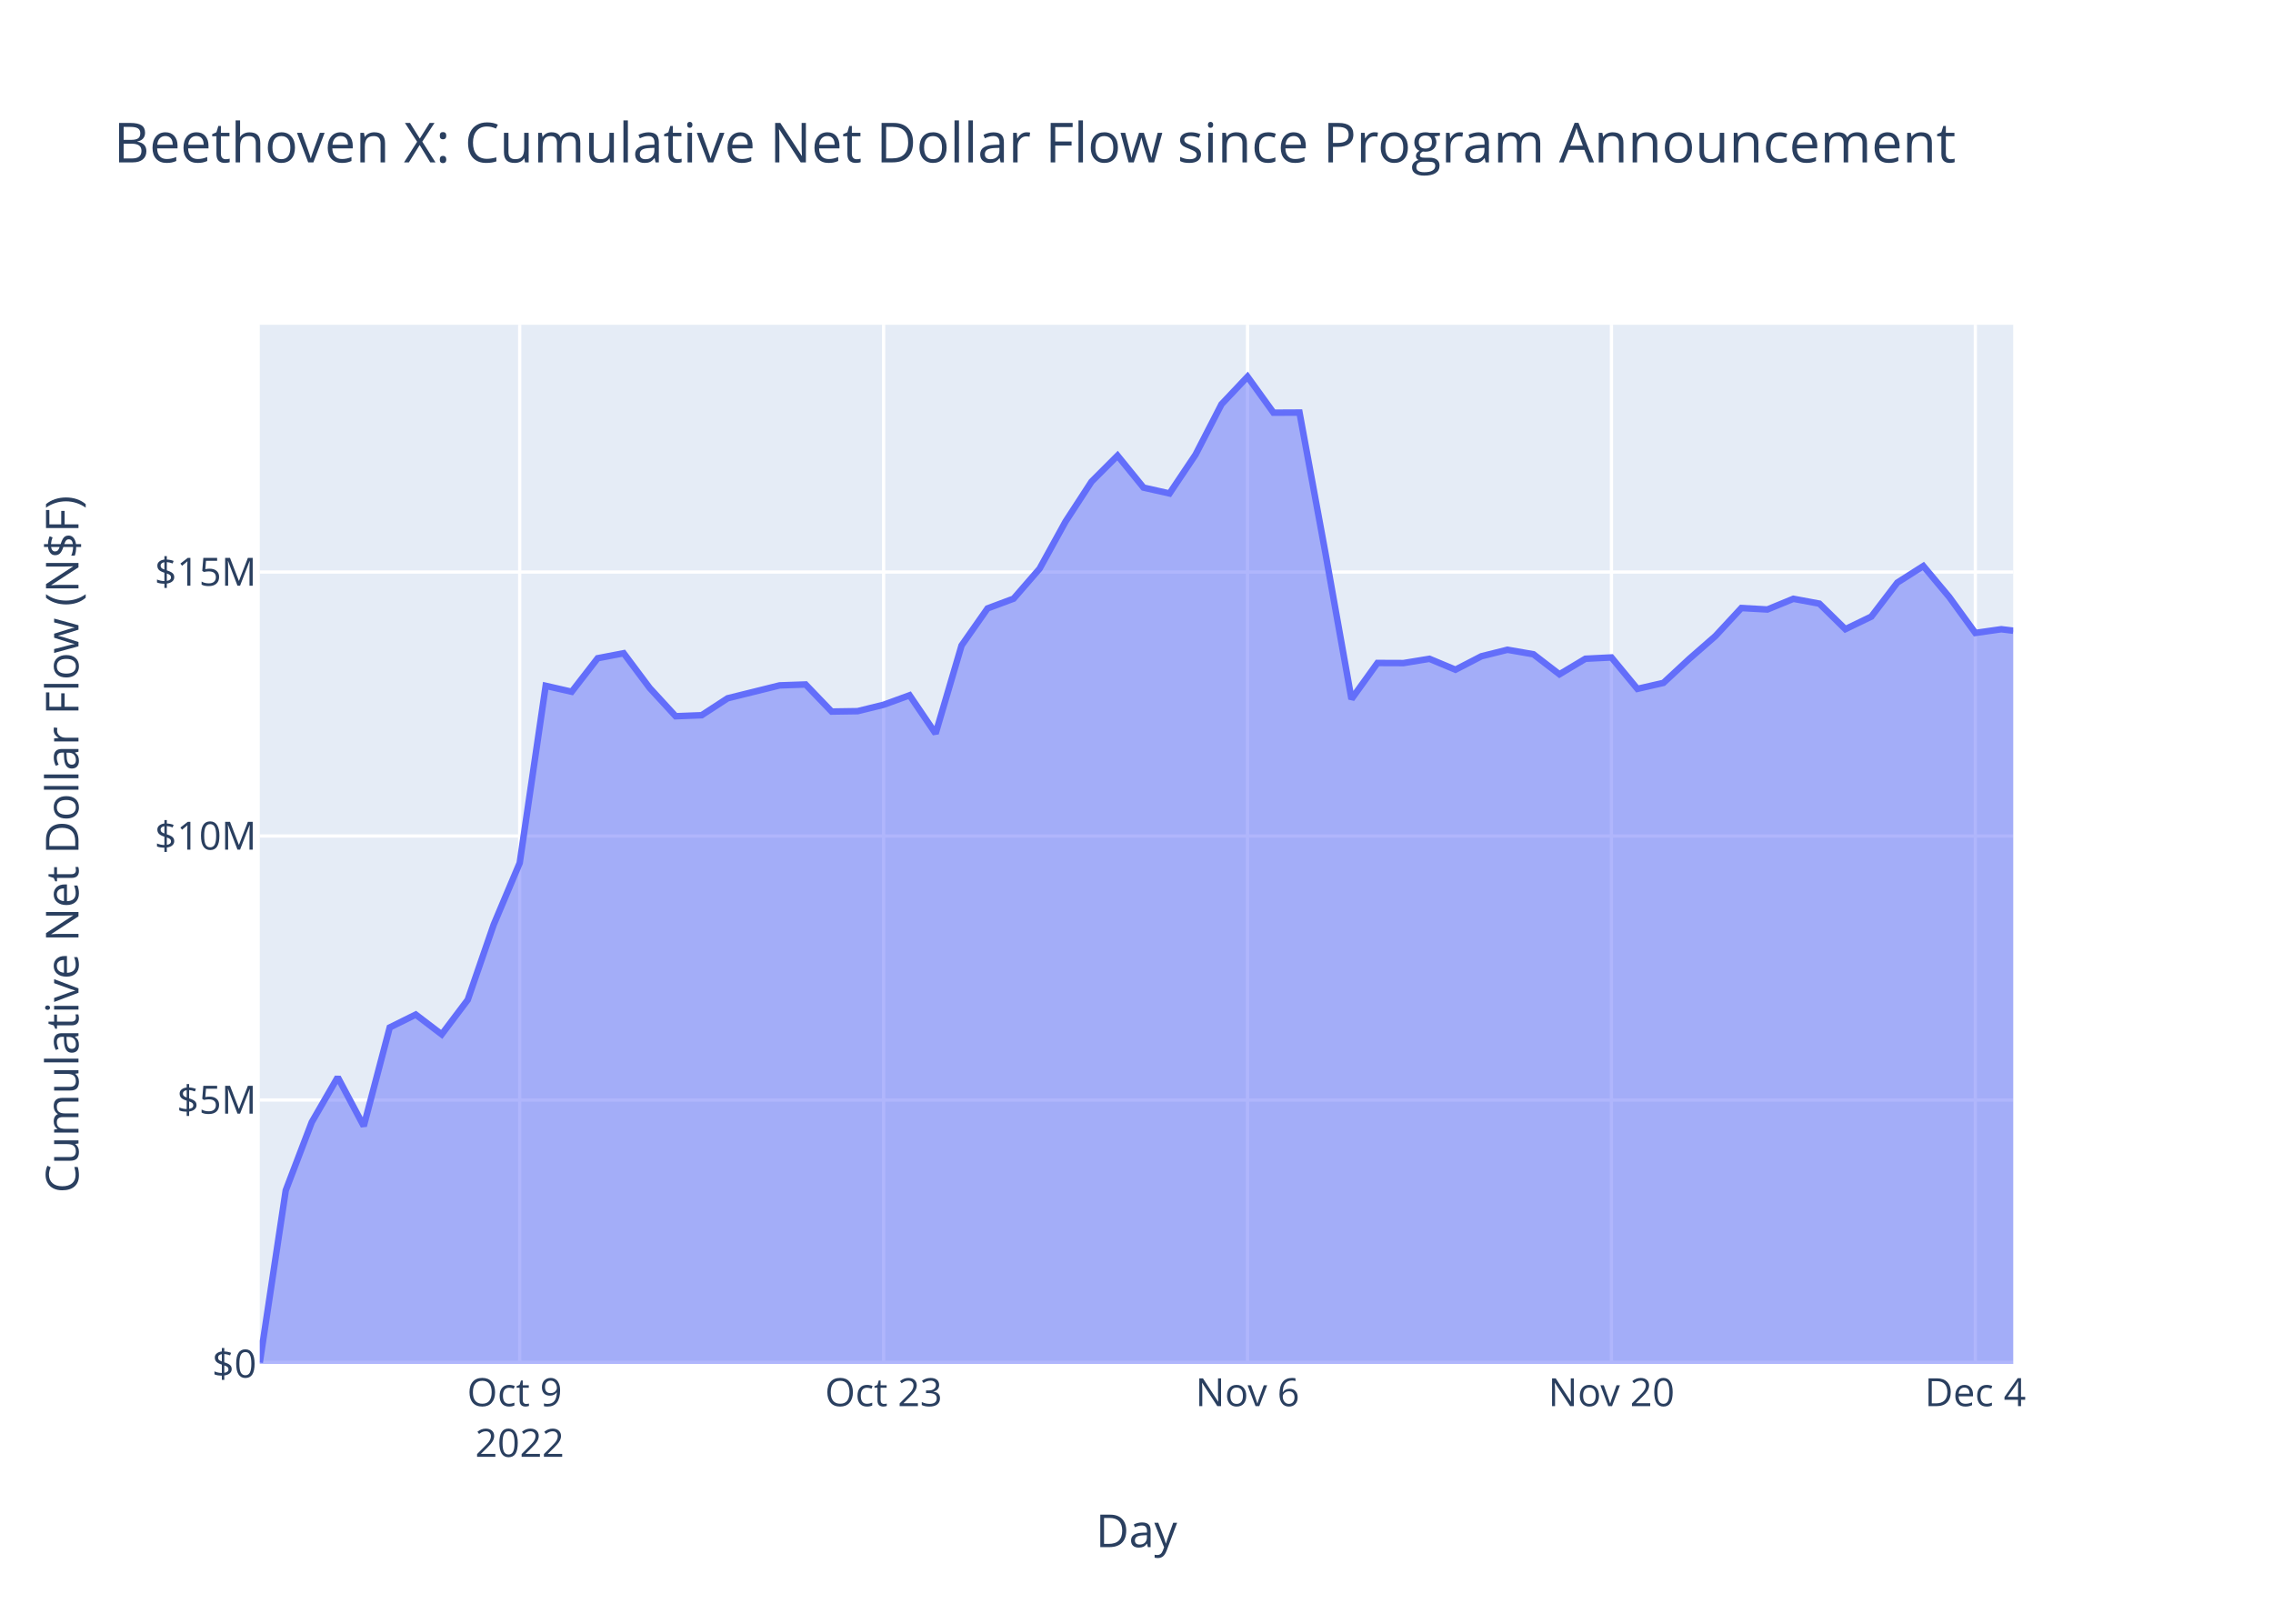
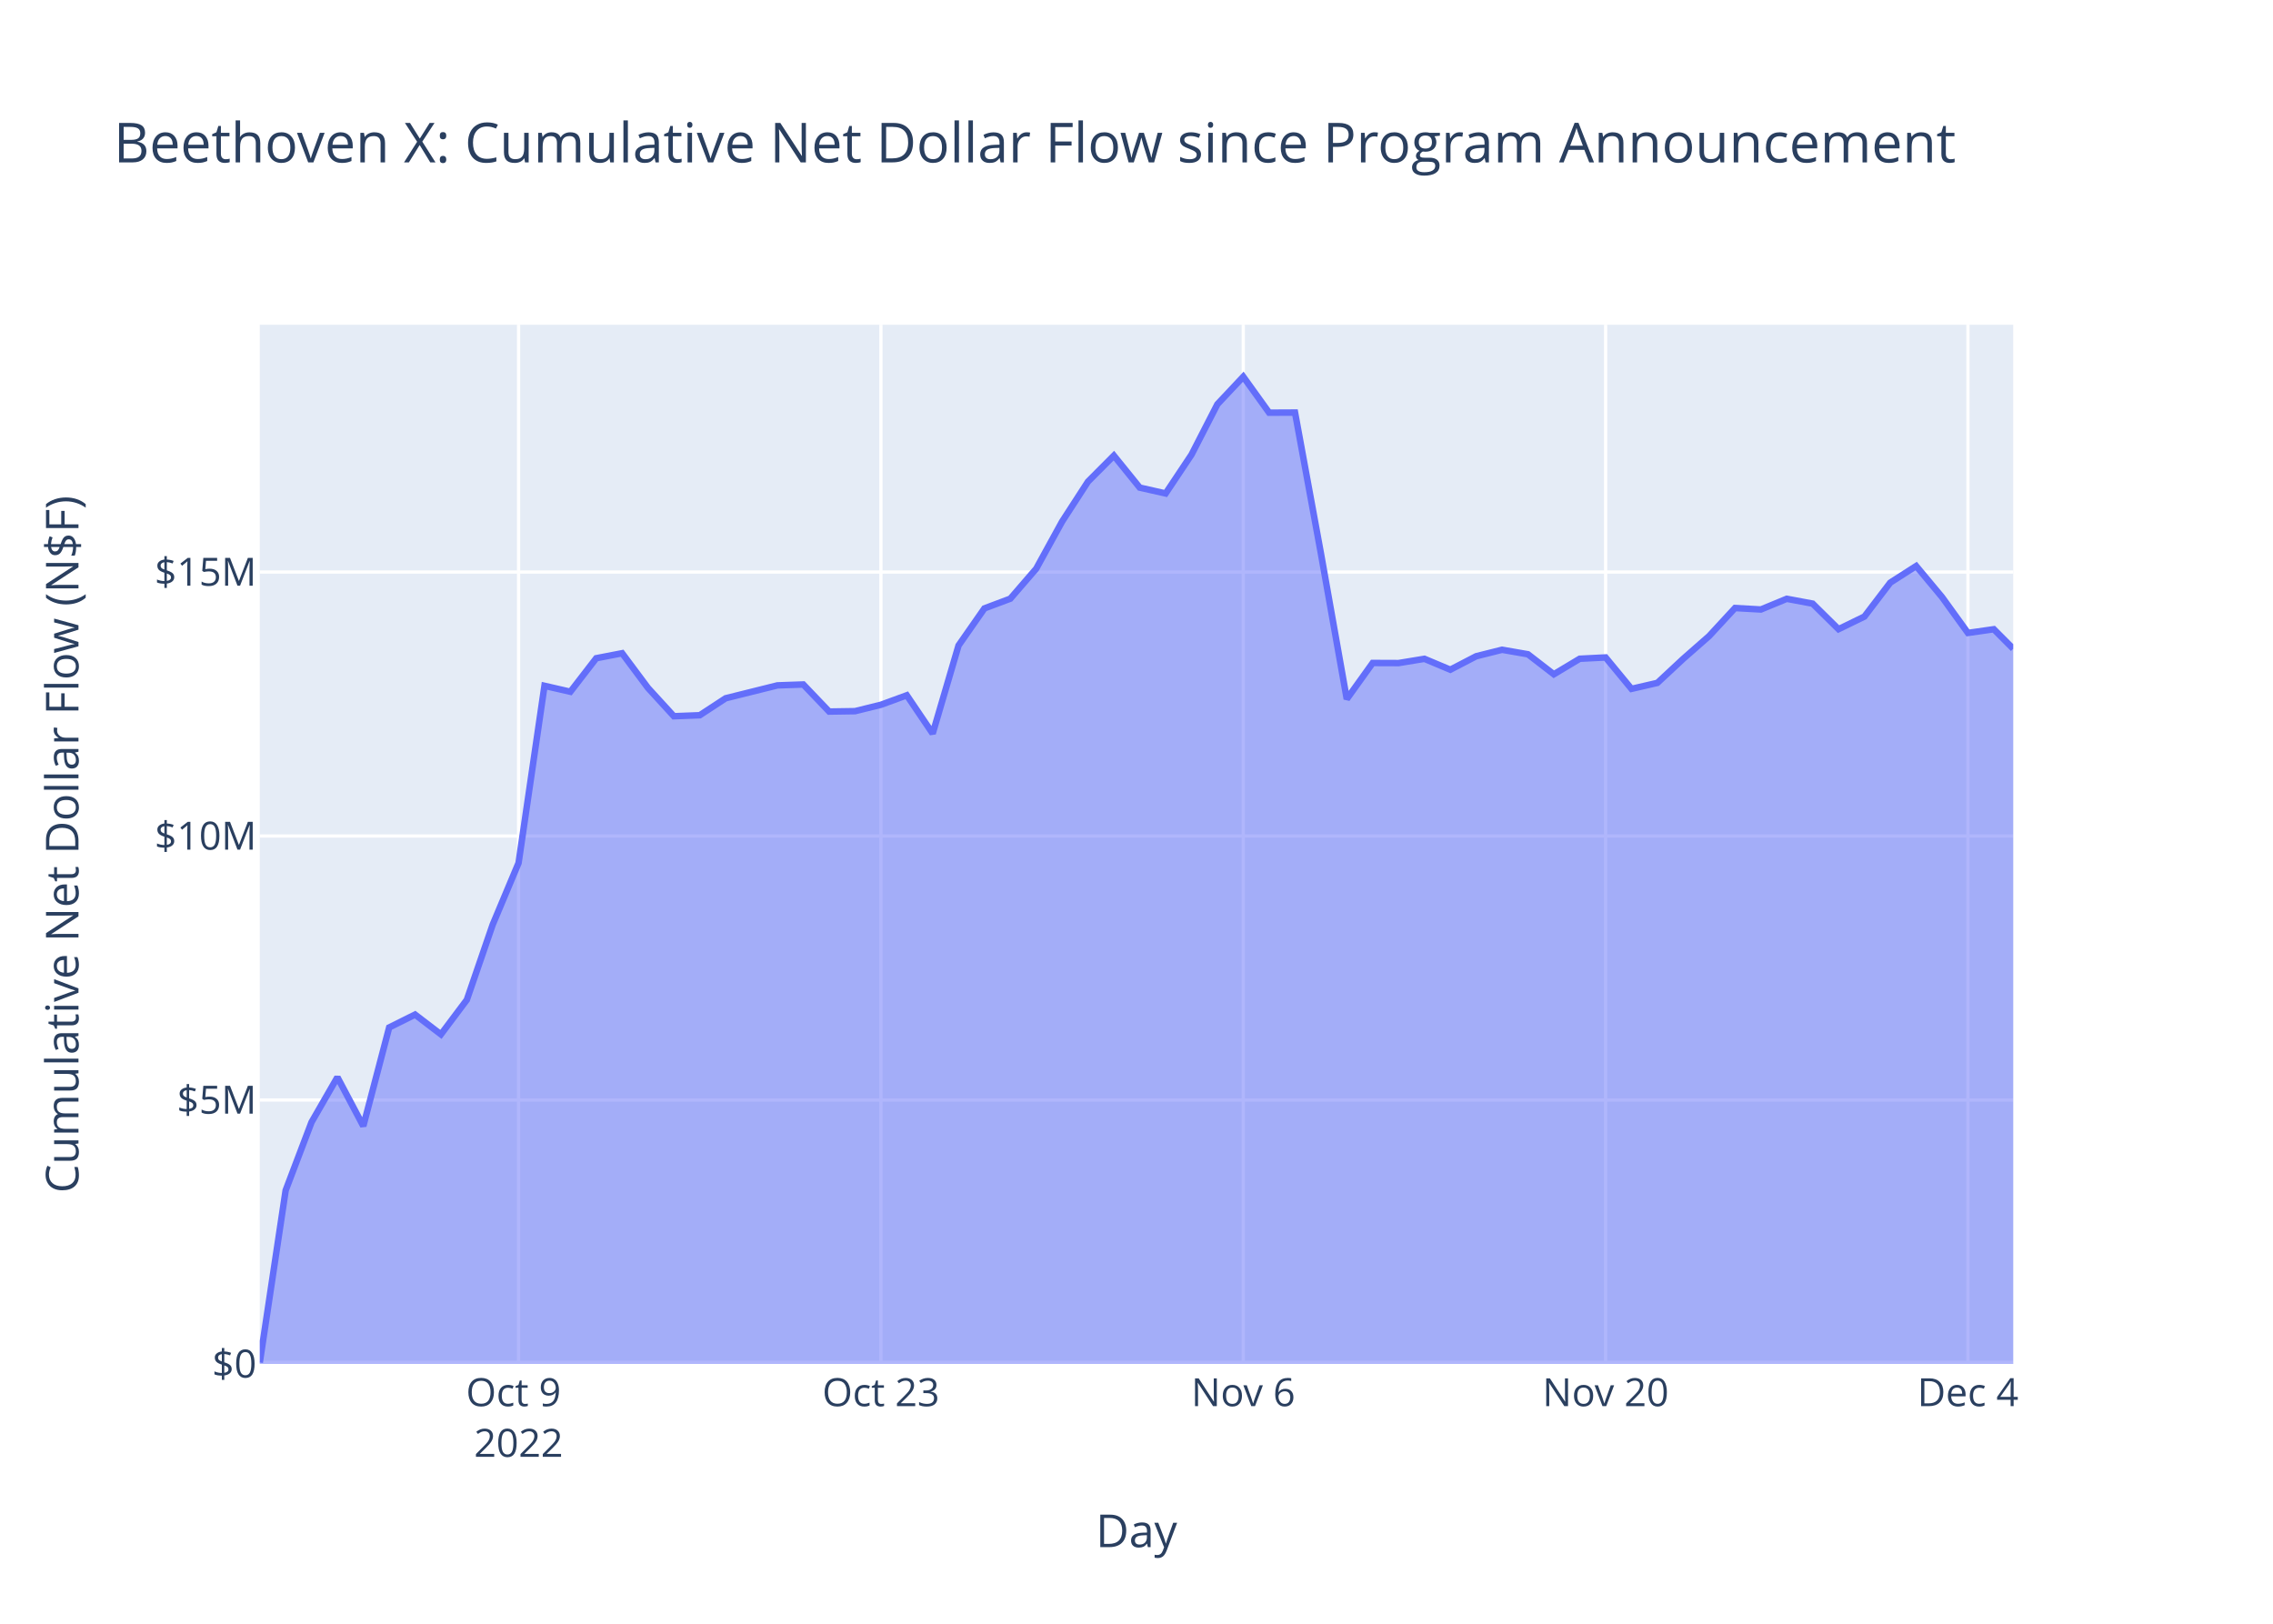
<svg xmlns="http://www.w3.org/2000/svg" class="main-svg" width="700" height="500" style="" viewBox="0 0 700 500">
  <rect x="0" y="0" width="700" height="500" style="fill: rgb(255, 255, 255); fill-opacity: 1;" />
-   <defs id="defs-bd6941">
+   <defs id="defs-dfcb73">
    <g class="clips">
-       <clipPath id="clipbd6941xyplot" class="plotclip">
+       <clipPath id="clipdfcb73xyplot" class="plotclip">
        <rect width="540" height="320" />
      </clipPath>
-       <clipPath class="axesclip" id="clipbd6941x">
+       <clipPath class="axesclip" id="clipdfcb73x">
        <rect x="80" y="0" width="540" height="500" />
      </clipPath>
-       <clipPath class="axesclip" id="clipbd6941y">
+       <clipPath class="axesclip" id="clipdfcb73y">
        <rect x="0" y="100" width="700" height="320" />
      </clipPath>
-       <clipPath class="axesclip" id="clipbd6941xy">
+       <clipPath class="axesclip" id="clipdfcb73xy">
        <rect x="80" y="100" width="540" height="320" />
      </clipPath>
    </g>
    <g class="gradients" />
    <g class="patterns" />
  </defs>
  <g class="bglayer">
    <rect class="bg" x="80" y="100" width="540" height="320" style="fill: rgb(229, 236, 246); fill-opacity: 1; stroke-width: 0;" />
  </g>
  <g class="layer-below">
    <g class="imagelayer" />
    <g class="shapelayer" />
  </g>
  <g class="cartesianlayer">
    <g class="subplot xy">
      <g class="layer-subplot">
        <g class="shapelayer" />
        <g class="imagelayer" />
      </g>
      <g class="minor-gridlayer">
        <g class="x" />
        <g class="y" />
      </g>
      <g class="gridlayer">
        <g class="x">
-           <path class="xgrid crisp" transform="translate(160.05,0)" d="M0,100v320" style="stroke: rgb(255, 255, 255); stroke-opacity: 1; stroke-width: 1px;" />
-           <path class="xgrid crisp" transform="translate(272.12,0)" d="M0,100v320" style="stroke: rgb(255, 255, 255); stroke-opacity: 1; stroke-width: 1px;" />
-           <path class="xgrid crisp" transform="translate(384.19,0)" d="M0,100v320" style="stroke: rgb(255, 255, 255); stroke-opacity: 1; stroke-width: 1px;" />
-           <path class="xgrid crisp" transform="translate(496.26,0)" d="M0,100v320" style="stroke: rgb(255, 255, 255); stroke-opacity: 1; stroke-width: 1px;" />
-           <path class="xgrid crisp" transform="translate(608.33,0)" d="M0,100v320" style="stroke: rgb(255, 255, 255); stroke-opacity: 1; stroke-width: 1px;" />
+           <path class="xgrid crisp" transform="translate(159.7,0)" d="M0,100v320" style="stroke: rgb(255, 255, 255); stroke-opacity: 1; stroke-width: 1px;" />
+           <path class="xgrid crisp" transform="translate(271.29,0)" d="M0,100v320" style="stroke: rgb(255, 255, 255); stroke-opacity: 1; stroke-width: 1px;" />
+           <path class="xgrid crisp" transform="translate(382.88,0)" d="M0,100v320" style="stroke: rgb(255, 255, 255); stroke-opacity: 1; stroke-width: 1px;" />
+           <path class="xgrid crisp" transform="translate(494.47,0)" d="M0,100v320" style="stroke: rgb(255, 255, 255); stroke-opacity: 1; stroke-width: 1px;" />
+           <path class="xgrid crisp" transform="translate(606.05,0)" d="M0,100v320" style="stroke: rgb(255, 255, 255); stroke-opacity: 1; stroke-width: 1px;" />
        </g>
        <g class="y">
          <path class="ygrid crisp" transform="translate(0,338.72)" d="M80,0h540" style="stroke: rgb(255, 255, 255); stroke-opacity: 1; stroke-width: 1px;" />
          <path class="ygrid crisp" transform="translate(0,257.43)" d="M80,0h540" style="stroke: rgb(255, 255, 255); stroke-opacity: 1; stroke-width: 1px;" />
          <path class="ygrid crisp" transform="translate(0,176.15)" d="M80,0h540" style="stroke: rgb(255, 255, 255); stroke-opacity: 1; stroke-width: 1px;" />
        </g>
      </g>
      <g class="zerolinelayer">
        <path class="yzl zl crisp" transform="translate(0,420)" d="M80,0h540" style="stroke: rgb(255, 255, 255); stroke-opacity: 1; stroke-width: 2px;" />
      </g>
      <path class="xlines-below" />
      <path class="ylines-below" />
      <g class="overlines-below" />
      <g class="xaxislayer-below" />
      <g class="yaxislayer-below" />
      <g class="overaxes-below" />
-       <g class="plot" transform="translate(80,100)" clip-path="url(#clipbd6941xyplot)">
+       <g class="plot" transform="translate(80,100)" clip-path="url(#clipdfcb73xyplot)">
        <g class="scatterlayer mlayer">
-           <g class="trace scatter traceda93c4" style="stroke-miterlimit: 2;">
+           <g class="trace scatter trace76c741" style="stroke-miterlimit: 2;">
            <g class="fills">
              <g>
-                 <path class="js-fill" d="M540,320L0,320L0,319.56L8,266.55L16.01,245.55L24.01,231.71L32.02,246.75L40.02,216.39L48.03,212.42L56.03,218.51L64.04,207.89L72.04,184.72L80.05,165.73L88.05,111.18L96.06,113.01L104.06,102.69L112.07,101.15L120.07,111.84L128.08,120.55L136.08,120.24L144.09,115.02L160.1,111.05L168.1,110.77L176.11,119.11L184.11,118.99L192.12,117.02L200.12,114.1L208.13,125.88L216.13,98.76L224.14,87.34L232.14,84.35L240.15,75.12L248.15,60.6L256.16,48.3L264.16,40.3L272.17,50.15L280.17,51.95L288.18,40L296.18,24.48L304.19,16L312.19,27.08L320.2,27.04L328.2,70.4L336.21,115.26L344.21,104.15L352.22,104.18L360.22,102.87L368.23,106.22L376.23,102.08L384.24,100.08L392.24,101.47L400.25,107.63L408.25,102.85L416.26,102.45L424.26,112.12L432.27,110.28L440.27,102.86L448.28,95.86L456.28,87.23L464.29,87.68L472.29,84.39L480.3,85.88L488.3,93.74L496.31,89.86L504.31,79.4L512.32,74.3L520.32,83.87L528.33,94.9L536.33,93.76L540,94.21" style="fill: rgb(99, 110, 250); fill-opacity: 0.5; stroke-width: 0;" />
+                 <path class="js-fill" d="M540,320L0,320L0,319.56L7.97,266.55L15.94,245.55L23.91,231.71L31.88,246.75L39.85,216.39L47.82,212.42L55.79,218.51L63.76,207.89L71.73,184.72L79.7,165.73L87.68,111.18L95.65,113.01L103.62,102.69L111.59,101.15L119.56,111.84L127.53,120.55L135.5,120.24L143.47,115.02L159.41,111.05L167.38,110.77L175.35,119.11L183.32,118.99L191.29,117.02L199.26,114.1L207.23,125.88L215.2,98.76L223.17,87.34L231.14,84.35L239.11,75.12L247.09,60.6L255.06,48.3L263.03,40.3L271,50.15L278.97,51.95L286.94,40L294.91,24.48L302.88,16L310.85,27.08L318.82,27.04L326.79,70.4L334.76,115.26L342.73,104.15L350.7,104.18L358.67,102.87L366.64,106.22L374.61,102.08L382.58,100.08L390.55,101.47L398.52,107.63L406.5,102.85L414.47,102.45L422.44,112.12L430.41,110.28L438.38,102.86L446.35,95.86L454.32,87.23L462.29,87.68L470.26,84.39L478.23,85.88L486.2,93.74L494.17,89.86L502.14,79.4L510.11,74.3L518.08,83.87L526.05,94.9L534.02,93.76L540,99.76" style="fill: rgb(99, 110, 250); fill-opacity: 0.5; stroke-width: 0;" />
              </g>
            </g>
            <g class="errorbars" />
            <g class="lines">
-               <path class="js-line" d="M0,319.56L8,266.55L16.01,245.55L24.01,231.71L32.02,246.75L40.02,216.39L48.03,212.42L56.03,218.51L64.04,207.89L72.04,184.72L80.05,165.73L88.05,111.18L96.06,113.01L104.06,102.69L112.07,101.15L120.07,111.84L128.08,120.55L136.08,120.24L144.09,115.02L160.1,111.05L168.1,110.77L176.11,119.11L184.11,118.99L192.12,117.02L200.12,114.1L208.13,125.88L216.13,98.76L224.14,87.34L232.14,84.35L240.15,75.12L248.15,60.6L256.16,48.3L264.16,40.3L272.17,50.15L280.17,51.95L288.18,40L296.18,24.48L304.19,16L312.19,27.08L320.2,27.04L328.2,70.4L336.21,115.26L344.21,104.15L352.22,104.18L360.22,102.87L368.23,106.22L376.23,102.08L384.24,100.08L392.24,101.47L400.25,107.63L408.25,102.85L416.26,102.45L424.26,112.12L432.27,110.28L440.27,102.86L448.28,95.86L456.28,87.23L464.29,87.68L472.29,84.39L480.3,85.88L488.3,93.74L496.31,89.86L504.31,79.4L512.32,74.3L520.32,83.87L528.33,94.9L536.33,93.76L540,94.21" style="vector-effect: non-scaling-stroke; fill: none; stroke: rgb(99, 110, 250); stroke-opacity: 1; stroke-width: 2px; opacity: 1;" />
+               <path class="js-line" d="M0,319.56L7.97,266.55L15.94,245.55L23.91,231.71L31.88,246.75L39.85,216.39L47.82,212.42L55.79,218.51L63.76,207.89L71.73,184.72L79.7,165.73L87.68,111.18L95.65,113.01L103.62,102.69L111.59,101.15L119.56,111.84L127.53,120.55L135.5,120.24L143.47,115.02L159.41,111.05L167.38,110.77L175.35,119.11L183.32,118.99L191.29,117.02L199.26,114.1L207.23,125.88L215.2,98.76L223.17,87.34L231.14,84.35L239.11,75.12L247.09,60.6L255.06,48.3L263.03,40.3L271,50.15L278.97,51.95L286.94,40L294.91,24.48L302.88,16L310.85,27.08L318.82,27.04L326.79,70.4L334.76,115.26L342.73,104.15L350.7,104.18L358.67,102.87L366.64,106.22L374.61,102.08L382.58,100.08L390.55,101.47L398.52,107.63L406.5,102.85L414.47,102.45L422.44,112.12L430.41,110.28L438.38,102.86L446.35,95.86L454.32,87.23L462.29,87.68L470.26,84.39L478.23,85.88L486.2,93.74L494.17,89.86L502.14,79.4L510.11,74.3L518.08,83.87L526.05,94.9L534.02,93.76L540,99.76" style="vector-effect: non-scaling-stroke; fill: none; stroke: rgb(99, 110, 250); stroke-opacity: 1; stroke-width: 2px; opacity: 1;" />
            </g>
            <g class="points" />
            <g class="text" />
          </g>
        </g>
      </g>
      <g class="overplot" />
      <path class="xlines-above crisp" d="M0,0" style="fill: none;" />
      <path class="ylines-above crisp" d="M0,0" style="fill: none;" />
      <g class="overlines-above" />
      <g class="xaxislayer-above">
        <g class="xtick">
-           <text text-anchor="middle" x="0" y="433" transform="translate(160.05,0)" style="font-family: 'Open Sans', verdana, arial, sans-serif; font-size: 12px; fill: rgb(42, 63, 95); fill-opacity: 1; white-space: pre; opacity: 1;">
+           <text text-anchor="middle" x="0" y="433" transform="translate(159.7,0)" style="font-family: 'Open Sans', verdana, arial, sans-serif; font-size: 12px; fill: rgb(42, 63, 95); fill-opacity: 1; white-space: pre; opacity: 1;">
            <tspan class="line" dy="0em" x="0" y="433">Oct 9</tspan>
            <tspan class="line" dy="1.3em" x="0" y="433">2022</tspan>
          </text>
        </g>
        <g class="xtick">
-           <text text-anchor="middle" x="0" y="433" style="font-family: 'Open Sans', verdana, arial, sans-serif; font-size: 12px; fill: rgb(42, 63, 95); fill-opacity: 1; white-space: pre; opacity: 1;" transform="translate(272.12,0)">Oct 23</text>
+           <text text-anchor="middle" x="0" y="433" style="font-family: 'Open Sans', verdana, arial, sans-serif; font-size: 12px; fill: rgb(42, 63, 95); fill-opacity: 1; white-space: pre; opacity: 1;" transform="translate(271.29,0)">Oct 23</text>
        </g>
        <g class="xtick">
-           <text text-anchor="middle" x="0" y="433" style="font-family: 'Open Sans', verdana, arial, sans-serif; font-size: 12px; fill: rgb(42, 63, 95); fill-opacity: 1; white-space: pre; opacity: 1;" transform="translate(384.19,0)">Nov 6</text>
+           <text text-anchor="middle" x="0" y="433" style="font-family: 'Open Sans', verdana, arial, sans-serif; font-size: 12px; fill: rgb(42, 63, 95); fill-opacity: 1; white-space: pre; opacity: 1;" transform="translate(382.88,0)">Nov 6</text>
        </g>
        <g class="xtick">
-           <text text-anchor="middle" x="0" y="433" style="font-family: 'Open Sans', verdana, arial, sans-serif; font-size: 12px; fill: rgb(42, 63, 95); fill-opacity: 1; white-space: pre; opacity: 1;" transform="translate(496.26,0)">Nov 20</text>
+           <text text-anchor="middle" x="0" y="433" style="font-family: 'Open Sans', verdana, arial, sans-serif; font-size: 12px; fill: rgb(42, 63, 95); fill-opacity: 1; white-space: pre; opacity: 1;" transform="translate(494.47,0)">Nov 20</text>
        </g>
        <g class="xtick">
-           <text text-anchor="middle" x="0" y="433" style="font-family: 'Open Sans', verdana, arial, sans-serif; font-size: 12px; fill: rgb(42, 63, 95); fill-opacity: 1; white-space: pre; opacity: 1;" transform="translate(608.33,0)">Dec 4</text>
+           <text text-anchor="middle" x="0" y="433" style="font-family: 'Open Sans', verdana, arial, sans-serif; font-size: 12px; fill: rgb(42, 63, 95); fill-opacity: 1; white-space: pre; opacity: 1;" transform="translate(606.05,0)">Dec 4</text>
        </g>
      </g>
      <g class="yaxislayer-above">
        <g class="ytick">
          <text text-anchor="end" x="79" y="4.2" transform="translate(0,420)" style="font-family: 'Open Sans', verdana, arial, sans-serif; font-size: 12px; fill: rgb(42, 63, 95); fill-opacity: 1; white-space: pre; opacity: 1;">$0</text>
        </g>
        <g class="ytick">
          <text text-anchor="end" x="79" y="4.2" style="font-family: 'Open Sans', verdana, arial, sans-serif; font-size: 12px; fill: rgb(42, 63, 95); fill-opacity: 1; white-space: pre; opacity: 1;" transform="translate(0,338.72)">$5M</text>
        </g>
        <g class="ytick">
          <text text-anchor="end" x="79" y="4.2" style="font-family: 'Open Sans', verdana, arial, sans-serif; font-size: 12px; fill: rgb(42, 63, 95); fill-opacity: 1; white-space: pre; opacity: 1;" transform="translate(0,257.43)">$10M</text>
        </g>
        <g class="ytick">
          <text text-anchor="end" x="79" y="4.2" style="font-family: 'Open Sans', verdana, arial, sans-serif; font-size: 12px; fill: rgb(42, 63, 95); fill-opacity: 1; white-space: pre; opacity: 1;" transform="translate(0,176.15)">$15M</text>
        </g>
      </g>
      <g class="overaxes-above" />
    </g>
  </g>
  <g class="polarlayer" />
  <g class="smithlayer" />
  <g class="ternarylayer" />
  <g class="geolayer" />
  <g class="funnelarealayer" />
  <g class="pielayer" />
  <g class="iciclelayer" />
  <g class="treemaplayer" />
  <g class="sunburstlayer" />
  <g class="glimages" />
-   <defs id="topdefs-bd6941">
+   <defs id="topdefs-dfcb73">
    <g class="clips" />
  </defs>
  <g class="layer-above">
    <g class="imagelayer" />
    <g class="shapelayer" />
  </g>
  <g class="infolayer">
    <g class="g-gtitle">
      <text class="gtitle" x="35" y="50" text-anchor="start" dy="0em" style="font-family: 'Open Sans', verdana, arial, sans-serif; font-size: 17px; fill: rgb(42, 63, 95); opacity: 1; font-weight: normal; white-space: pre;">Beethoven X: Cumulative Net Dollar Flow since Program Announcement</text>
    </g>
    <g class="g-xtitle">
      <text class="xtitle" x="350" y="476.409" text-anchor="middle" style="font-family: 'Open Sans', verdana, arial, sans-serif; font-size: 14px; fill: rgb(42, 63, 95); opacity: 1; font-weight: normal; white-space: pre;">Day</text>
    </g>
    <g class="g-ytitle">
      <text class="ytitle" transform="rotate(-90,24.16875,260)" x="24.169" y="260" text-anchor="middle" style="font-family: 'Open Sans', verdana, arial, sans-serif; font-size: 14px; fill: rgb(42, 63, 95); opacity: 1; font-weight: normal; white-space: pre;">Cumulative Net Dollar Flow (N$F)</text>
    </g>
  </g>
</svg>
